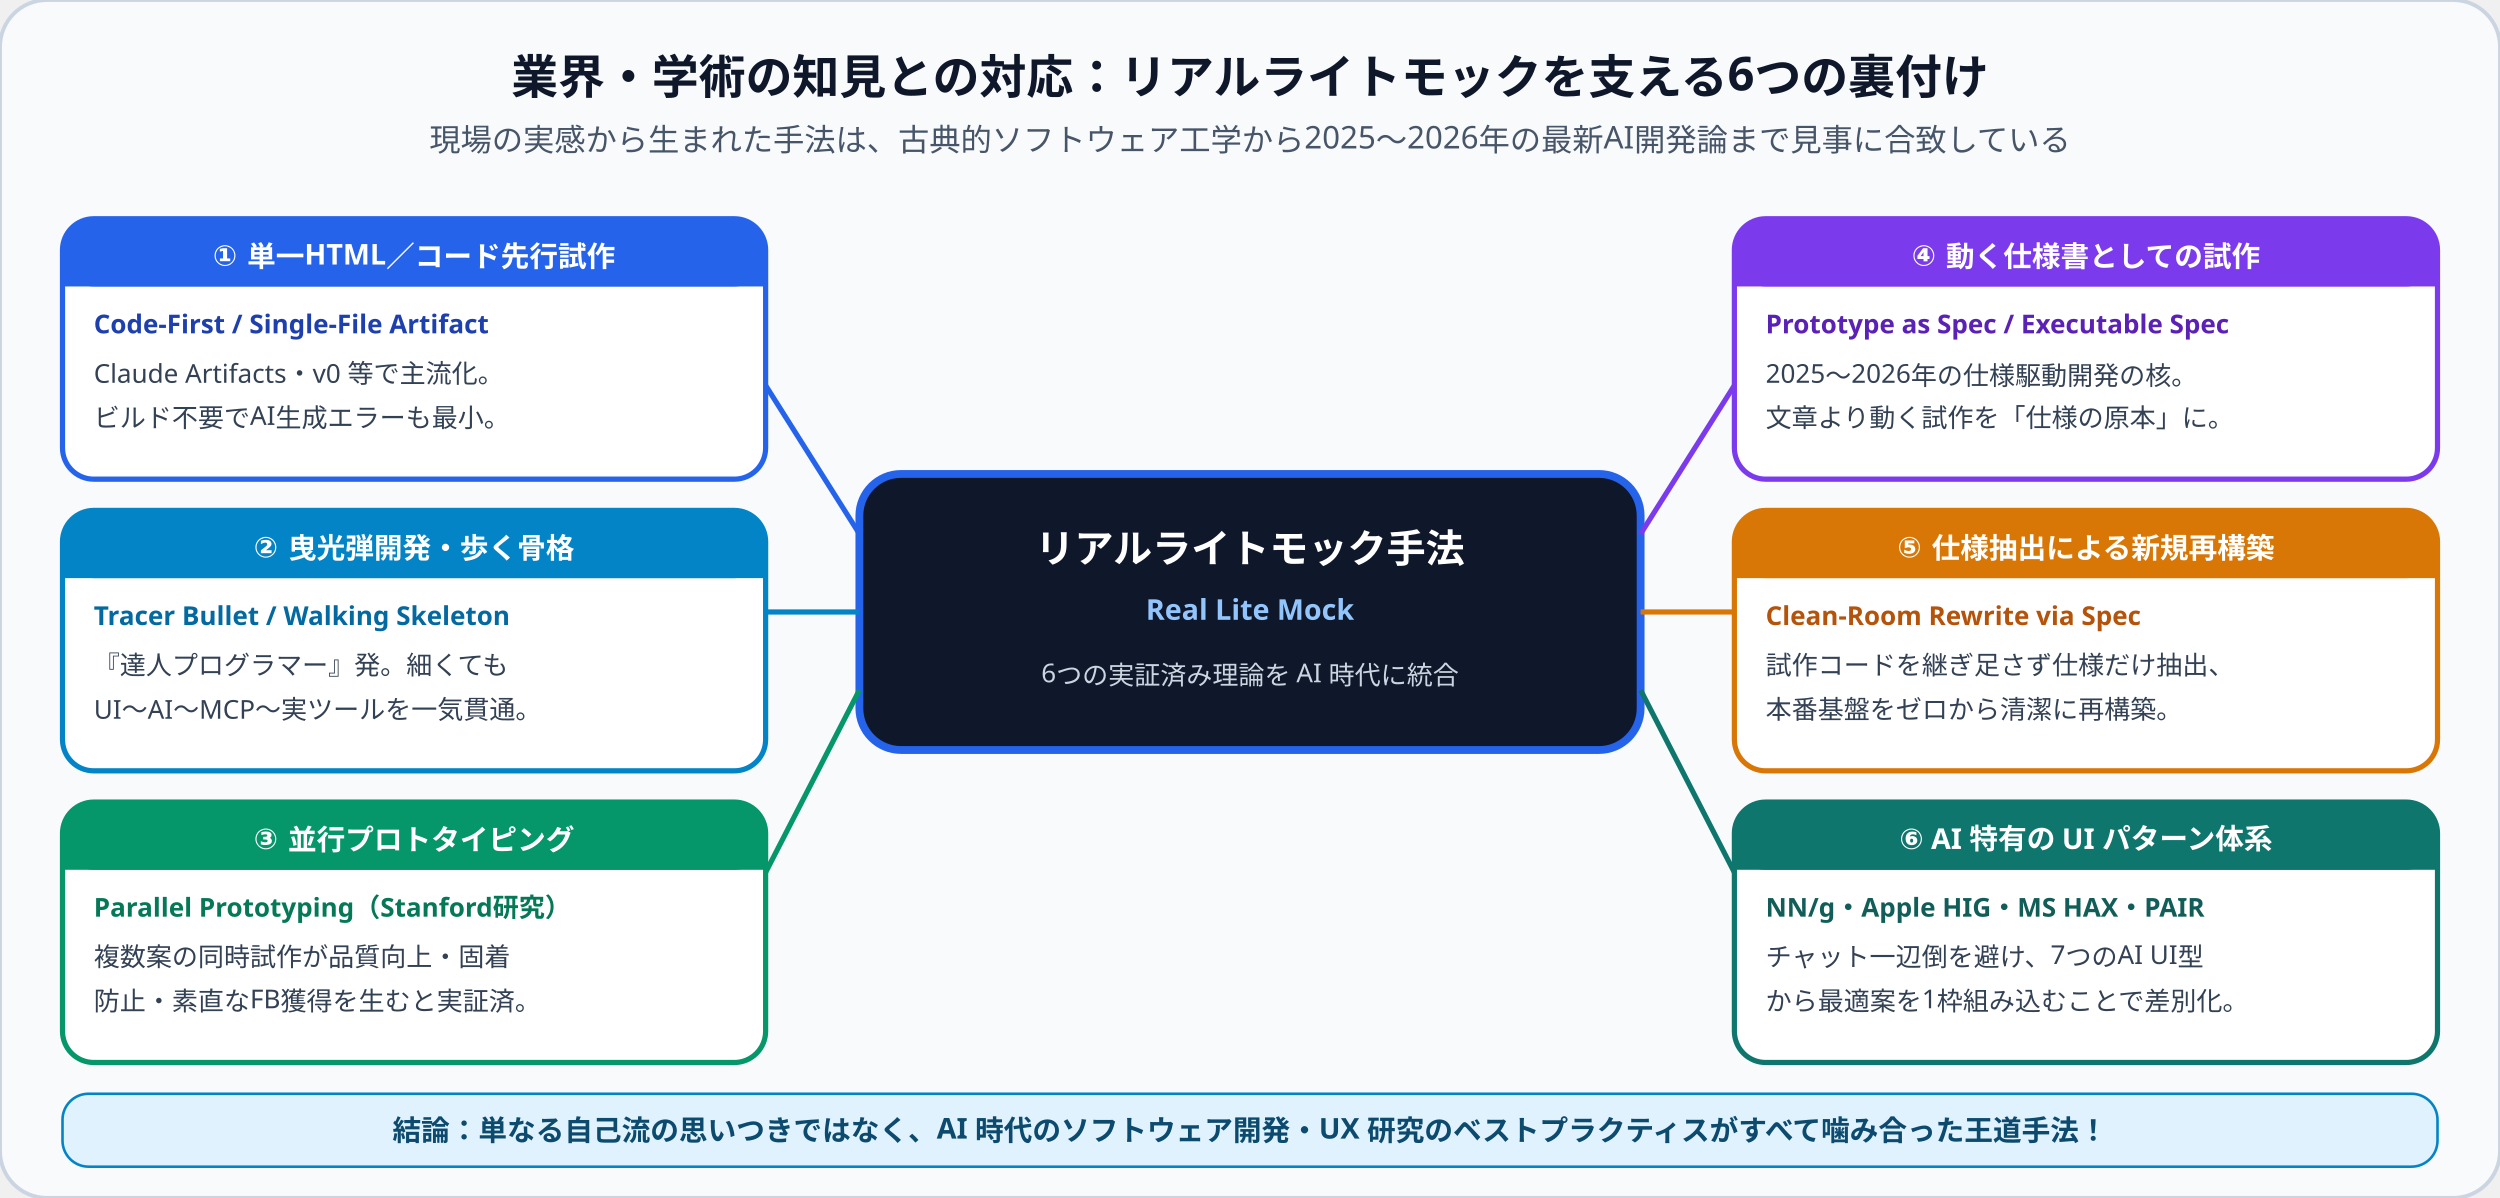
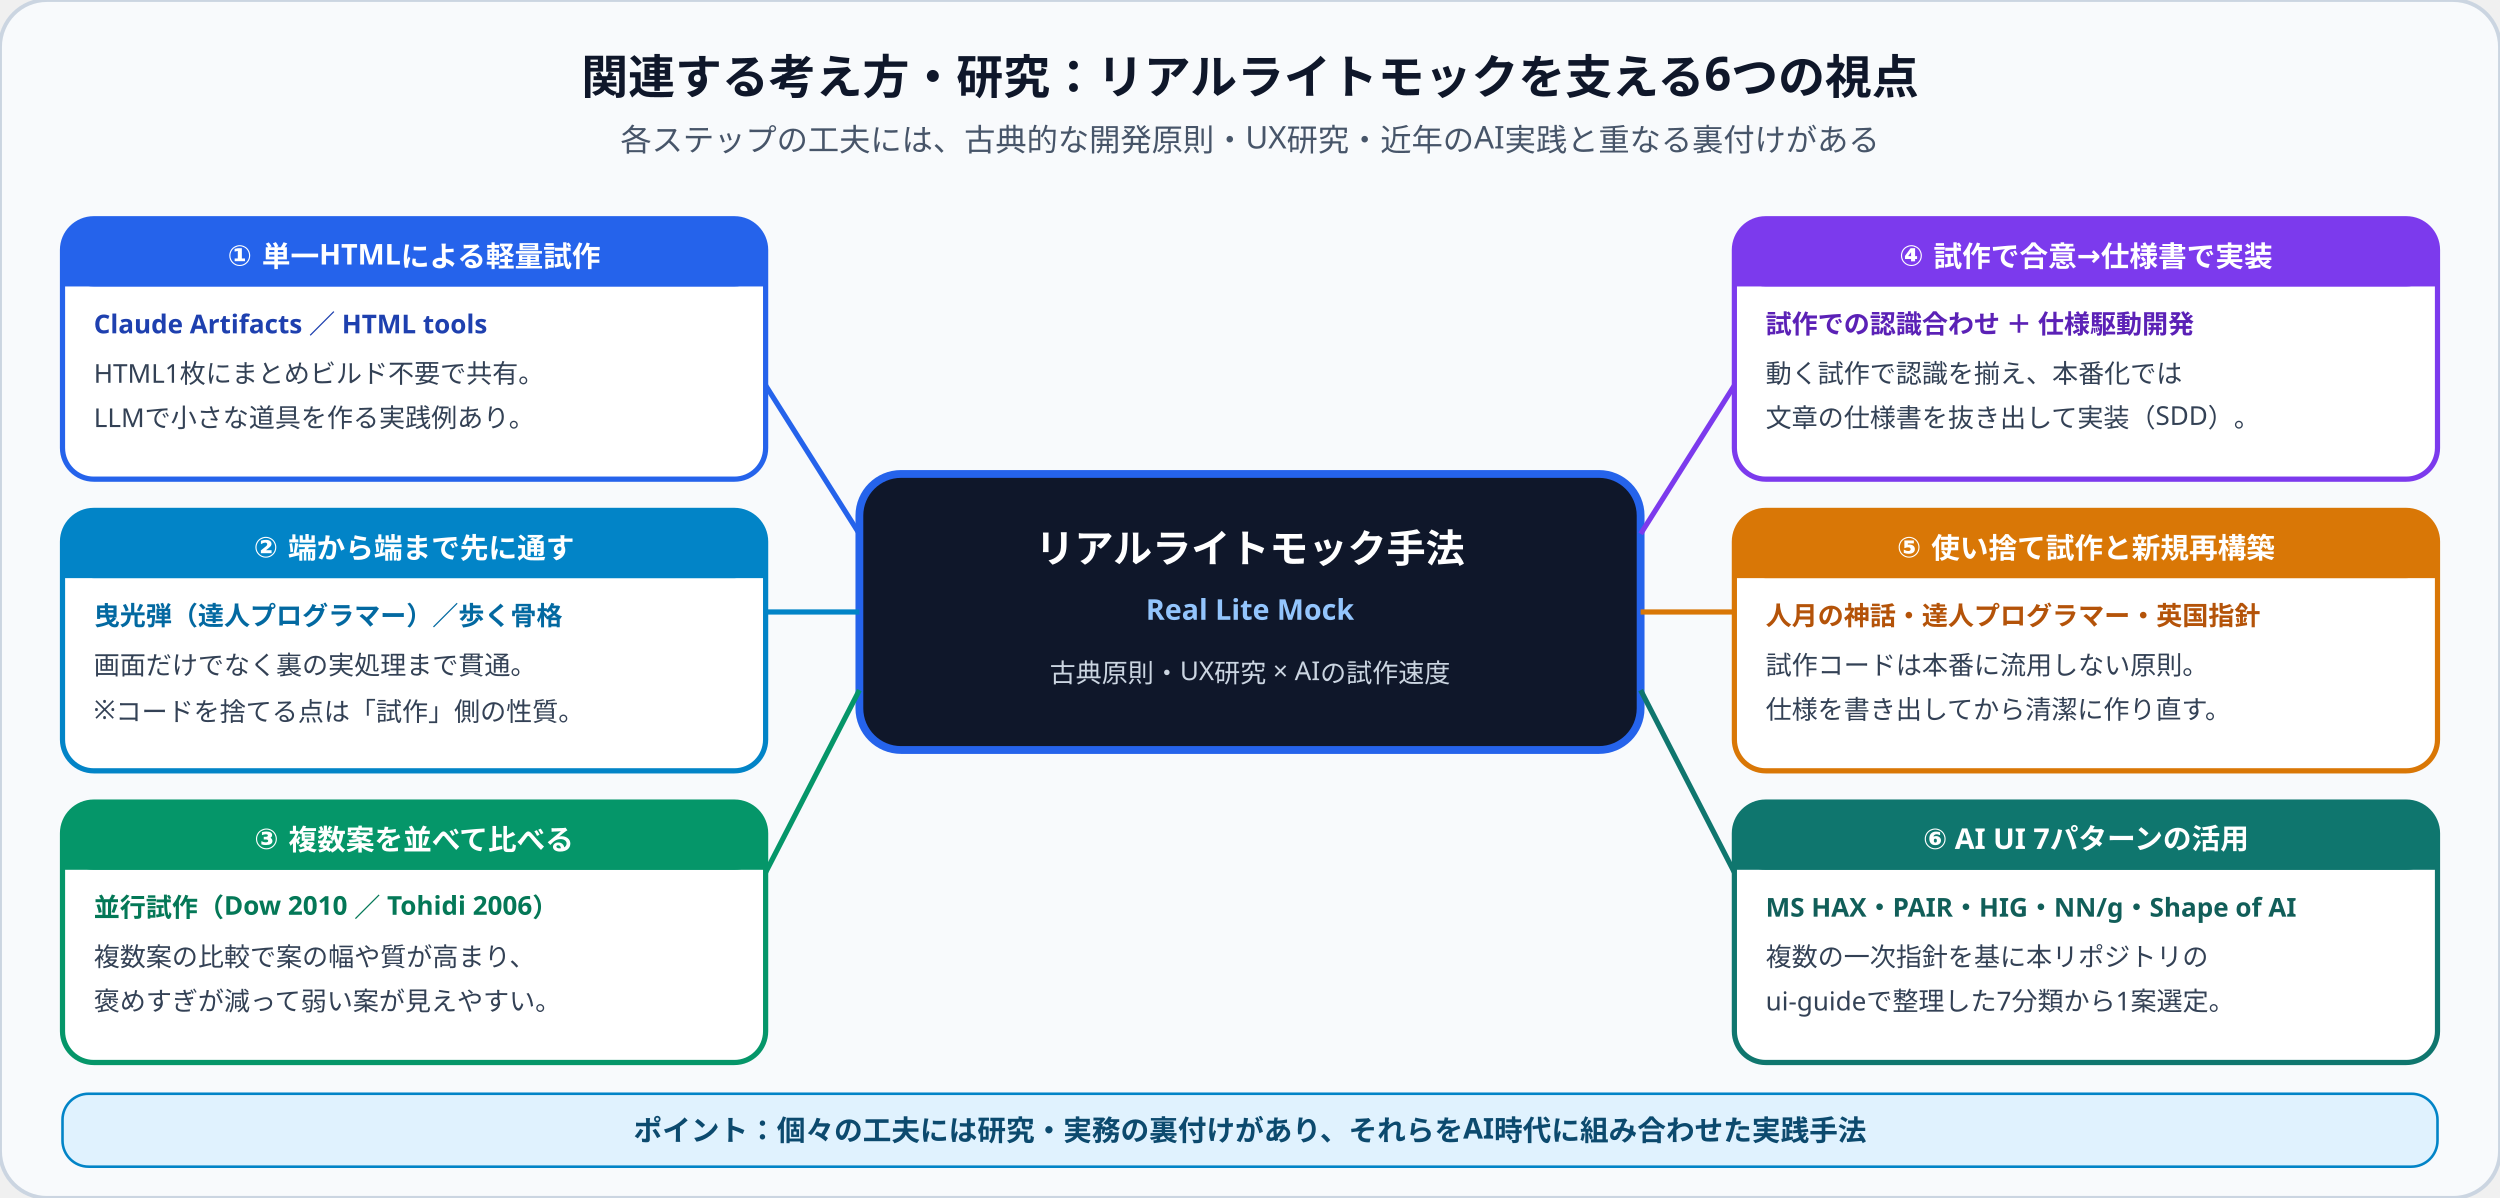
- <svg xmlns="http://www.w3.org/2000/svg" viewBox="0 0 960 460" role="img" aria-label="リアルライトモックを裏付ける業界・学術の6つの先例と関連概念マップ">
+ <svg xmlns="http://www.w3.org/2000/svg" viewBox="0 0 960 460" role="img" aria-label="リアルライトモックを支える6つの関連する考え方と研究のマップ">
  <rect width="960" height="460" rx="18" fill="#f8fafc" stroke="#cbd5e1" stroke-width="1.5" />
-   <text x="480" y="36" text-anchor="middle" font-size="18" font-weight="800" fill="#0f172a" font-family="BIZ UDPGothic, Yu Gothic UI, sans-serif">業界・学術の知見との対応：リアルライトモックを支える6つの裏付け</text>
-   <text x="480" y="58" text-anchor="middle" font-size="12" fill="#475569" font-family="BIZ UDPGothic, Yu Gothic UI, sans-serif">現場の実感から生まれた手法は、古典的ソフトウェア工学から2025〜2026年の最新AI開発論まで見事に合致している</text>
+   <text x="480" y="36" text-anchor="middle" font-size="18" font-weight="800" fill="#0f172a" font-family="BIZ UDPGothic, Yu Gothic UI, sans-serif">関連する考え方・研究：リアルライトモックを支える6つの視点</text>
+   <text x="480" y="58" text-anchor="middle" font-size="12" fill="#475569" font-family="BIZ UDPGothic, Yu Gothic UI, sans-serif">各ステップの工夫には、古典的な開発原則・UX研究・近年のAI実践と重なる裏付けがある</text>
  <rect x="330" y="182" width="300" height="106" rx="16" fill="#0f172a" stroke="#2563eb" stroke-width="3" />
  <text x="480" y="216" text-anchor="middle" font-size="15" font-weight="800" fill="#ffffff" font-family="BIZ UDPGothic, sans-serif">リアルライトモック手法</text>
  <text x="480" y="238" text-anchor="middle" font-size="11" font-weight="700" fill="#93c5fd" font-family="BIZ UDPGothic, sans-serif">Real Lite Mock</text>
-   <text x="480" y="262" text-anchor="middle" font-size="10" fill="#cbd5e1" font-family="BIZ UDPGothic, sans-serif">6つの実証済み理論を AI 時代に統合</text>
+   <text x="480" y="262" text-anchor="middle" font-size="10" fill="#cbd5e1" font-family="BIZ UDPGothic, sans-serif">古典原則・UX研究 × AIの試作速度</text>
  <line x1="330" y1="205" x2="294" y2="148" stroke="#2563eb" stroke-width="2" />
  <line x1="330" y1="235" x2="294" y2="235" stroke="#0284c7" stroke-width="2" />
  <line x1="330" y1="265" x2="294" y2="335" stroke="#059669" stroke-width="2" />
  <line x1="630" y1="205" x2="666" y2="148" stroke="#7c3aed" stroke-width="2" />
  <line x1="630" y1="235" x2="666" y2="235" stroke="#d97706" stroke-width="2" />
  <line x1="630" y1="265" x2="666" y2="335" stroke="#0f766e" stroke-width="2" />
  <rect x="24" y="84" width="270" height="100" rx="12" fill="#ffffff" stroke="#2563eb" stroke-width="2" />
  <rect x="24" y="84" width="270" height="26" rx="12" fill="#2563eb" />
  <rect x="24" y="98" width="270" height="12" fill="#2563eb" />
-   <text x="159" y="102" text-anchor="middle" font-size="11" font-weight="800" fill="#ffffff" font-family="BIZ UDPGothic, sans-serif">① 単一HTML／コード先行試作</text>
-   <text x="36" y="128" font-size="10" font-weight="700" fill="#1e40af" font-family="BIZ UDPGothic, sans-serif">Code-First / Single-File Artifact</text>
-   <text x="36" y="147" font-size="10" fill="#334155" font-family="BIZ UDPGothic, sans-serif">Claude Artifacts・v0 等で主流化。</text>
-   <text x="36" y="164" font-size="10" fill="#334155" font-family="BIZ UDPGothic, sans-serif">ビルド不要でAI生成エラーも最小。</text>
+   <text x="159" y="102" text-anchor="middle" font-size="11" font-weight="800" fill="#ffffff" font-family="BIZ UDPGothic, sans-serif">① 単一HTMLによる軽量試作</text>
+   <text x="36" y="128" font-size="10" font-weight="700" fill="#1e40af" font-family="BIZ UDPGothic, sans-serif">Claude Artifacts ／ HTML tools</text>
+   <text x="36" y="147" font-size="10" fill="#334155" font-family="BIZ UDPGothic, sans-serif">HTML1枚にまとめビルド不要で共有。</text>
+   <text x="36" y="164" font-size="10" fill="#334155" font-family="BIZ UDPGothic, sans-serif">LLMで小さな道具を作る実践例あり。</text>
  <rect x="24" y="196" width="270" height="100" rx="12" fill="#ffffff" stroke="#0284c7" stroke-width="2" />
  <rect x="24" y="196" width="270" height="26" rx="12" fill="#0284c7" />
  <rect x="24" y="210" width="270" height="12" fill="#0284c7" />
-   <text x="159" y="214" text-anchor="middle" font-size="11" font-weight="800" fill="#ffffff" font-family="BIZ UDPGothic, sans-serif">② 曳光弾開発・歩く骨格</text>
-   <text x="36" y="240" font-size="10" font-weight="700" fill="#0369a1" font-family="BIZ UDPGothic, sans-serif">Tracer Bullet / Walking Skeleton</text>
-   <text x="36" y="259" font-size="10" fill="#334155" font-family="BIZ UDPGothic, sans-serif">『達人プログラマー』発。細くても</text>
-   <text x="36" y="276" font-size="10" fill="#334155" font-family="BIZ UDPGothic, sans-serif">UI〜AI〜MCP〜実ツールを一気貫通。</text>
+   <text x="159" y="214" text-anchor="middle" font-size="11" font-weight="800" fill="#ffffff" font-family="BIZ UDPGothic, sans-serif">② 端から端まで先に通す</text>
+   <text x="36" y="240" font-size="10" font-weight="700" fill="#0369a1" font-family="BIZ UDPGothic, sans-serif">曳光弾（達人プログラマー）／歩く骨格</text>
+   <text x="36" y="259" font-size="10" fill="#334155" font-family="BIZ UDPGothic, sans-serif">画面だけでなく裏の実処理まで貫通。</text>
+   <text x="36" y="276" font-size="10" fill="#334155" font-family="BIZ UDPGothic, sans-serif">※コードを捨てる点は「試作」側の性質。</text>
  <rect x="24" y="308" width="270" height="100" rx="12" fill="#ffffff" stroke="#059669" stroke-width="2" />
  <rect x="24" y="308" width="270" height="26" rx="12" fill="#059669" />
  <rect x="24" y="322" width="270" height="12" fill="#059669" />
-   <text x="159" y="326" text-anchor="middle" font-size="11" font-weight="800" fill="#ffffff" font-family="BIZ UDPGothic, sans-serif">③ 並行プロトタイピング</text>
-   <text x="36" y="352" font-size="10" font-weight="700" fill="#047857" font-family="BIZ UDPGothic, sans-serif">Parallel Prototyping（Stanford研究）</text>
-   <text x="36" y="371" font-size="10" fill="#334155" font-family="BIZ UDPGothic, sans-serif">複数案の同時試作が品質向上・固着</text>
-   <text x="36" y="388" font-size="10" fill="#334155" font-family="BIZ UDPGothic, sans-serif">防止・素直なFB獲得を生むと実証済。</text>
+   <text x="159" y="326" text-anchor="middle" font-size="11" font-weight="800" fill="#ffffff" font-family="BIZ UDPGothic, sans-serif">③ 複数案を並べて比べる</text>
+   <text x="36" y="352" font-size="10" font-weight="700" fill="#047857" font-family="BIZ UDPGothic, sans-serif">並行試作（Dow 2010 ／ Tohidi 2006）</text>
+   <text x="36" y="371" font-size="10" fill="#334155" font-family="BIZ UDPGothic, sans-serif">複数案の比較で案の幅や質が高まり、</text>
+   <text x="36" y="388" font-size="10" fill="#334155" font-family="BIZ UDPGothic, sans-serif">褒めすぎが減って弱い案が見えやすい。</text>
  <rect x="666" y="84" width="270" height="100" rx="12" fill="#ffffff" stroke="#7c3aed" stroke-width="2" />
  <rect x="666" y="84" width="270" height="26" rx="12" fill="#7c3aed" />
  <rect x="666" y="98" width="270" height="12" fill="#7c3aed" />
-   <text x="801" y="102" text-anchor="middle" font-size="11" font-weight="800" fill="#ffffff" font-family="BIZ UDPGothic, sans-serif">④ 動く仕様書としての試作</text>
-   <text x="678" y="128" font-size="10" font-weight="700" fill="#5b21b6" font-family="BIZ UDPGothic, sans-serif">Prototype as Spec / Executable Spec</text>
-   <text x="678" y="147" font-size="10" fill="#334155" font-family="BIZ UDPGothic, sans-serif">2025〜2026年の仕様駆動開発の核。</text>
-   <text x="678" y="164" font-size="10" fill="#334155" font-family="BIZ UDPGothic, sans-serif">文章より動く試作を「仕様の原本」に。</text>
+   <text x="801" y="102" text-anchor="middle" font-size="11" font-weight="800" fill="#ffffff" font-family="BIZ UDPGothic, sans-serif">④ 試作で合意→仕様書で実装</text>
+   <text x="678" y="128" font-size="10" font-weight="700" fill="#5b21b6" font-family="BIZ UDPGothic, sans-serif">試作での認識合わせ ＋ 仕様駆動開発</text>
+   <text x="678" y="147" font-size="10" fill="#334155" font-family="BIZ UDPGothic, sans-serif">動く試作で認識を揃え、本番化では</text>
+   <text x="678" y="164" font-size="10" fill="#334155" font-family="BIZ UDPGothic, sans-serif">文章の仕様書を抜き出して実装（SDD）。</text>
  <rect x="666" y="196" width="270" height="100" rx="12" fill="#ffffff" stroke="#d97706" stroke-width="2" />
  <rect x="666" y="196" width="270" height="26" rx="12" fill="#d97706" />
  <rect x="666" y="210" width="270" height="12" fill="#d97706" />
-   <text x="801" y="214" text-anchor="middle" font-size="11" font-weight="800" fill="#ffffff" font-family="BIZ UDPGothic, sans-serif">⑤ 仕様抽出による新規再構築</text>
-   <text x="678" y="240" font-size="10" font-weight="700" fill="#b45309" font-family="BIZ UDPGothic, sans-serif">Clean-Room Rewrite via Spec</text>
-   <text x="678" y="259" font-size="10" fill="#334155" font-family="BIZ UDPGothic, sans-serif">試作コードを継ぎ足さず仕様だけ抽出、</text>
-   <text x="678" y="276" font-size="10" fill="#334155" font-family="BIZ UDPGothic, sans-serif">本番基盤をゼロから清潔に再構築。</text>
+   <text x="801" y="214" text-anchor="middle" font-size="11" font-weight="800" fill="#ffffff" font-family="BIZ UDPGothic, sans-serif">⑤ 使い捨て試作と新規再構築</text>
+   <text x="678" y="240" font-size="10" font-weight="700" fill="#b45309" font-family="BIZ UDPGothic, sans-serif">人月の神話・達人プログラマー・英国指針</text>
+   <text x="678" y="259" font-size="10" fill="#334155" font-family="BIZ UDPGothic, sans-serif">試作コードは本番に流用しない原則。</text>
+   <text x="678" y="276" font-size="10" fill="#334155" font-family="BIZ UDPGothic, sans-serif">仕様を書き出してから清潔に作り直す。</text>
  <rect x="666" y="308" width="270" height="100" rx="12" fill="#ffffff" stroke="#0f766e" stroke-width="2" />
  <rect x="666" y="308" width="270" height="26" rx="12" fill="#0f766e" />
  <rect x="666" y="322" width="270" height="12" fill="#0f766e" />
-   <text x="801" y="326" text-anchor="middle" font-size="11" font-weight="800" fill="#ffffff" font-family="BIZ UDPGothic, sans-serif">⑥ AI 特有の UI パターン体系</text>
-   <text x="678" y="352" font-size="10" font-weight="700" fill="#115e59" font-family="BIZ UDPGothic, sans-serif">NN/g・Apple HIG・MS HAX・PAIR</text>
-   <text x="678" y="371" font-size="10" fill="#334155" font-family="BIZ UDPGothic, sans-serif">チャット一辺倒を避け、7つのAI UI型</text>
-   <text x="678" y="388" font-size="10" fill="#334155" font-family="BIZ UDPGothic, sans-serif">から最適案を1枠組み込むことで差別化。</text>
+   <text x="801" y="326" text-anchor="middle" font-size="11" font-weight="800" fill="#ffffff" font-family="BIZ UDPGothic, sans-serif">⑥ AI UI 7パターンの活用</text>
+   <text x="678" y="352" font-size="10" font-weight="700" fill="#115e59" font-family="BIZ UDPGothic, sans-serif">MS HAX・PAIR・HIG・NN/g・Shape of AI</text>
+   <text x="678" y="371" font-size="10" fill="#334155" font-family="BIZ UDPGothic, sans-serif">複数の一次指針を基に本リポジトリの</text>
+   <text x="678" y="388" font-size="10" fill="#334155" font-family="BIZ UDPGothic, sans-serif">ui-guideで整理した7分類から1案選定。</text>
  <rect x="24" y="420" width="912" height="28" rx="10" fill="#e0f2fe" stroke="#0284c7" />
-   <text x="480" y="438" text-anchor="middle" font-size="11" font-weight="800" fill="#0c4a6e" font-family="BIZ UDPGothic, sans-serif">結論：単なる自己流の思いつきではなく、AI 時代のソフトウェア開発・UX 研究のベストプラクティスがすべて噛み合った王道手法！</text>
+   <text x="480" y="438" text-anchor="middle" font-size="11" font-weight="800" fill="#0c4a6e" font-family="BIZ UDPGothic, sans-serif">ポイント：個々の工夫には研究・実務の裏付けがあり、それらをAI時代に組み合わせた実践手法</text>
</svg>
